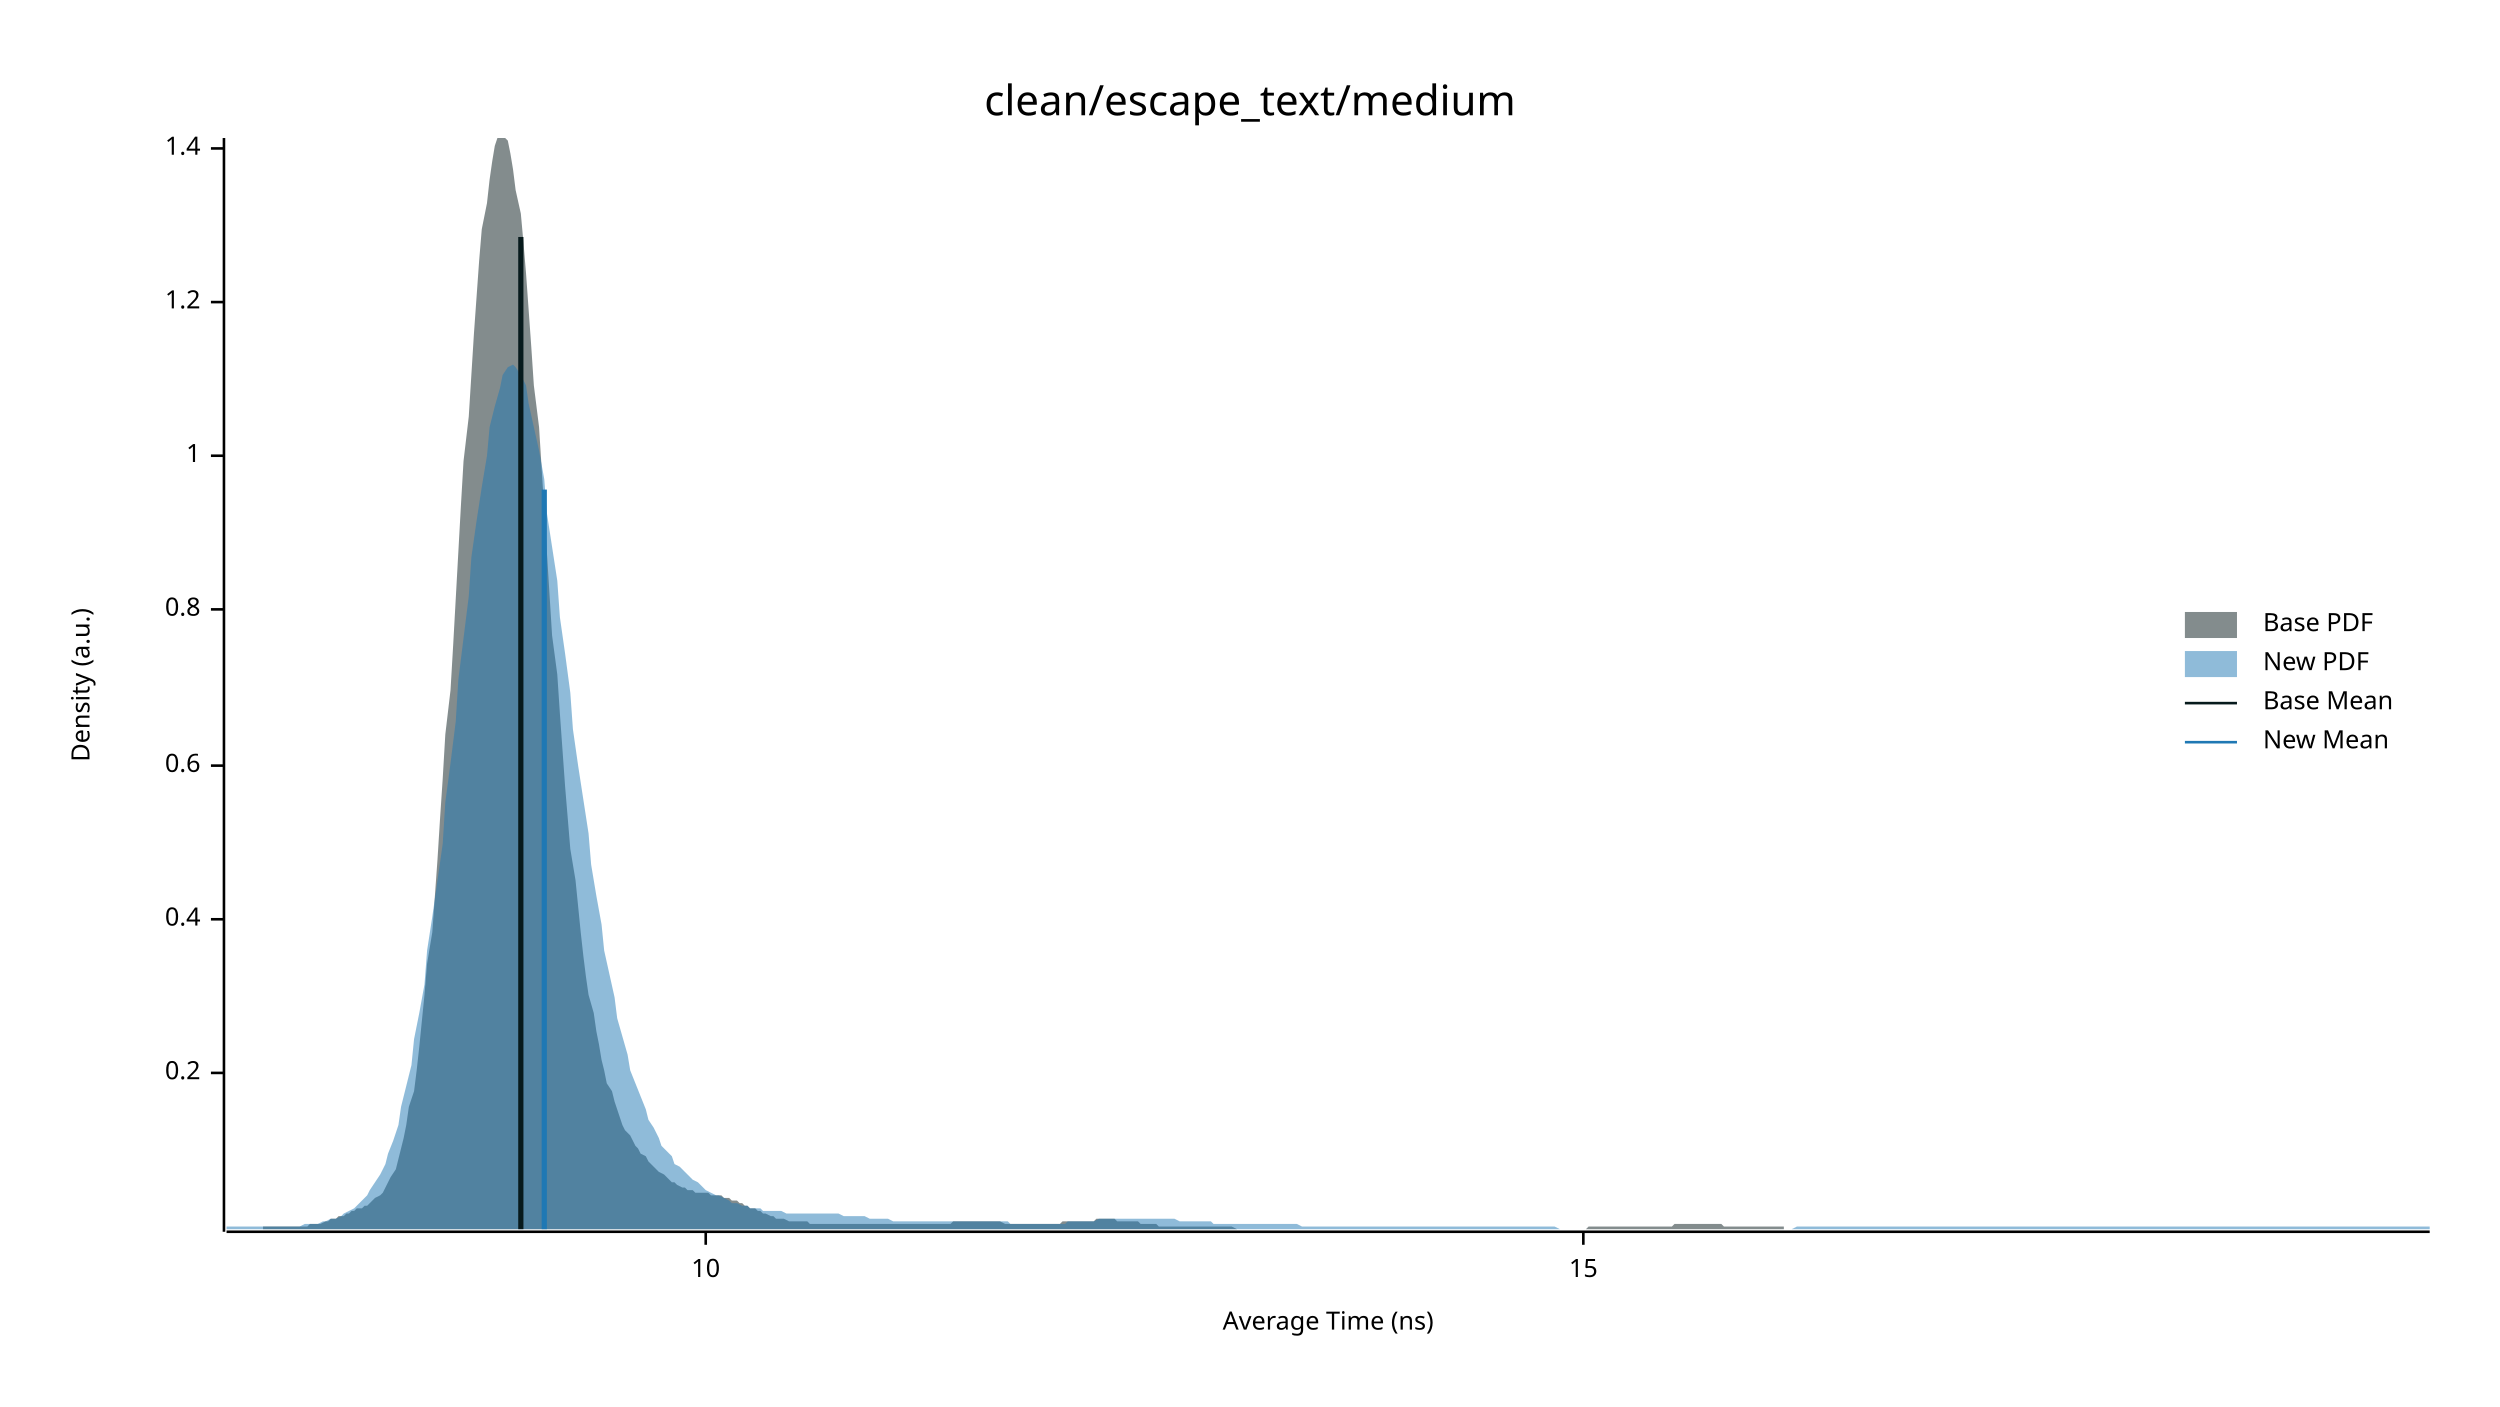
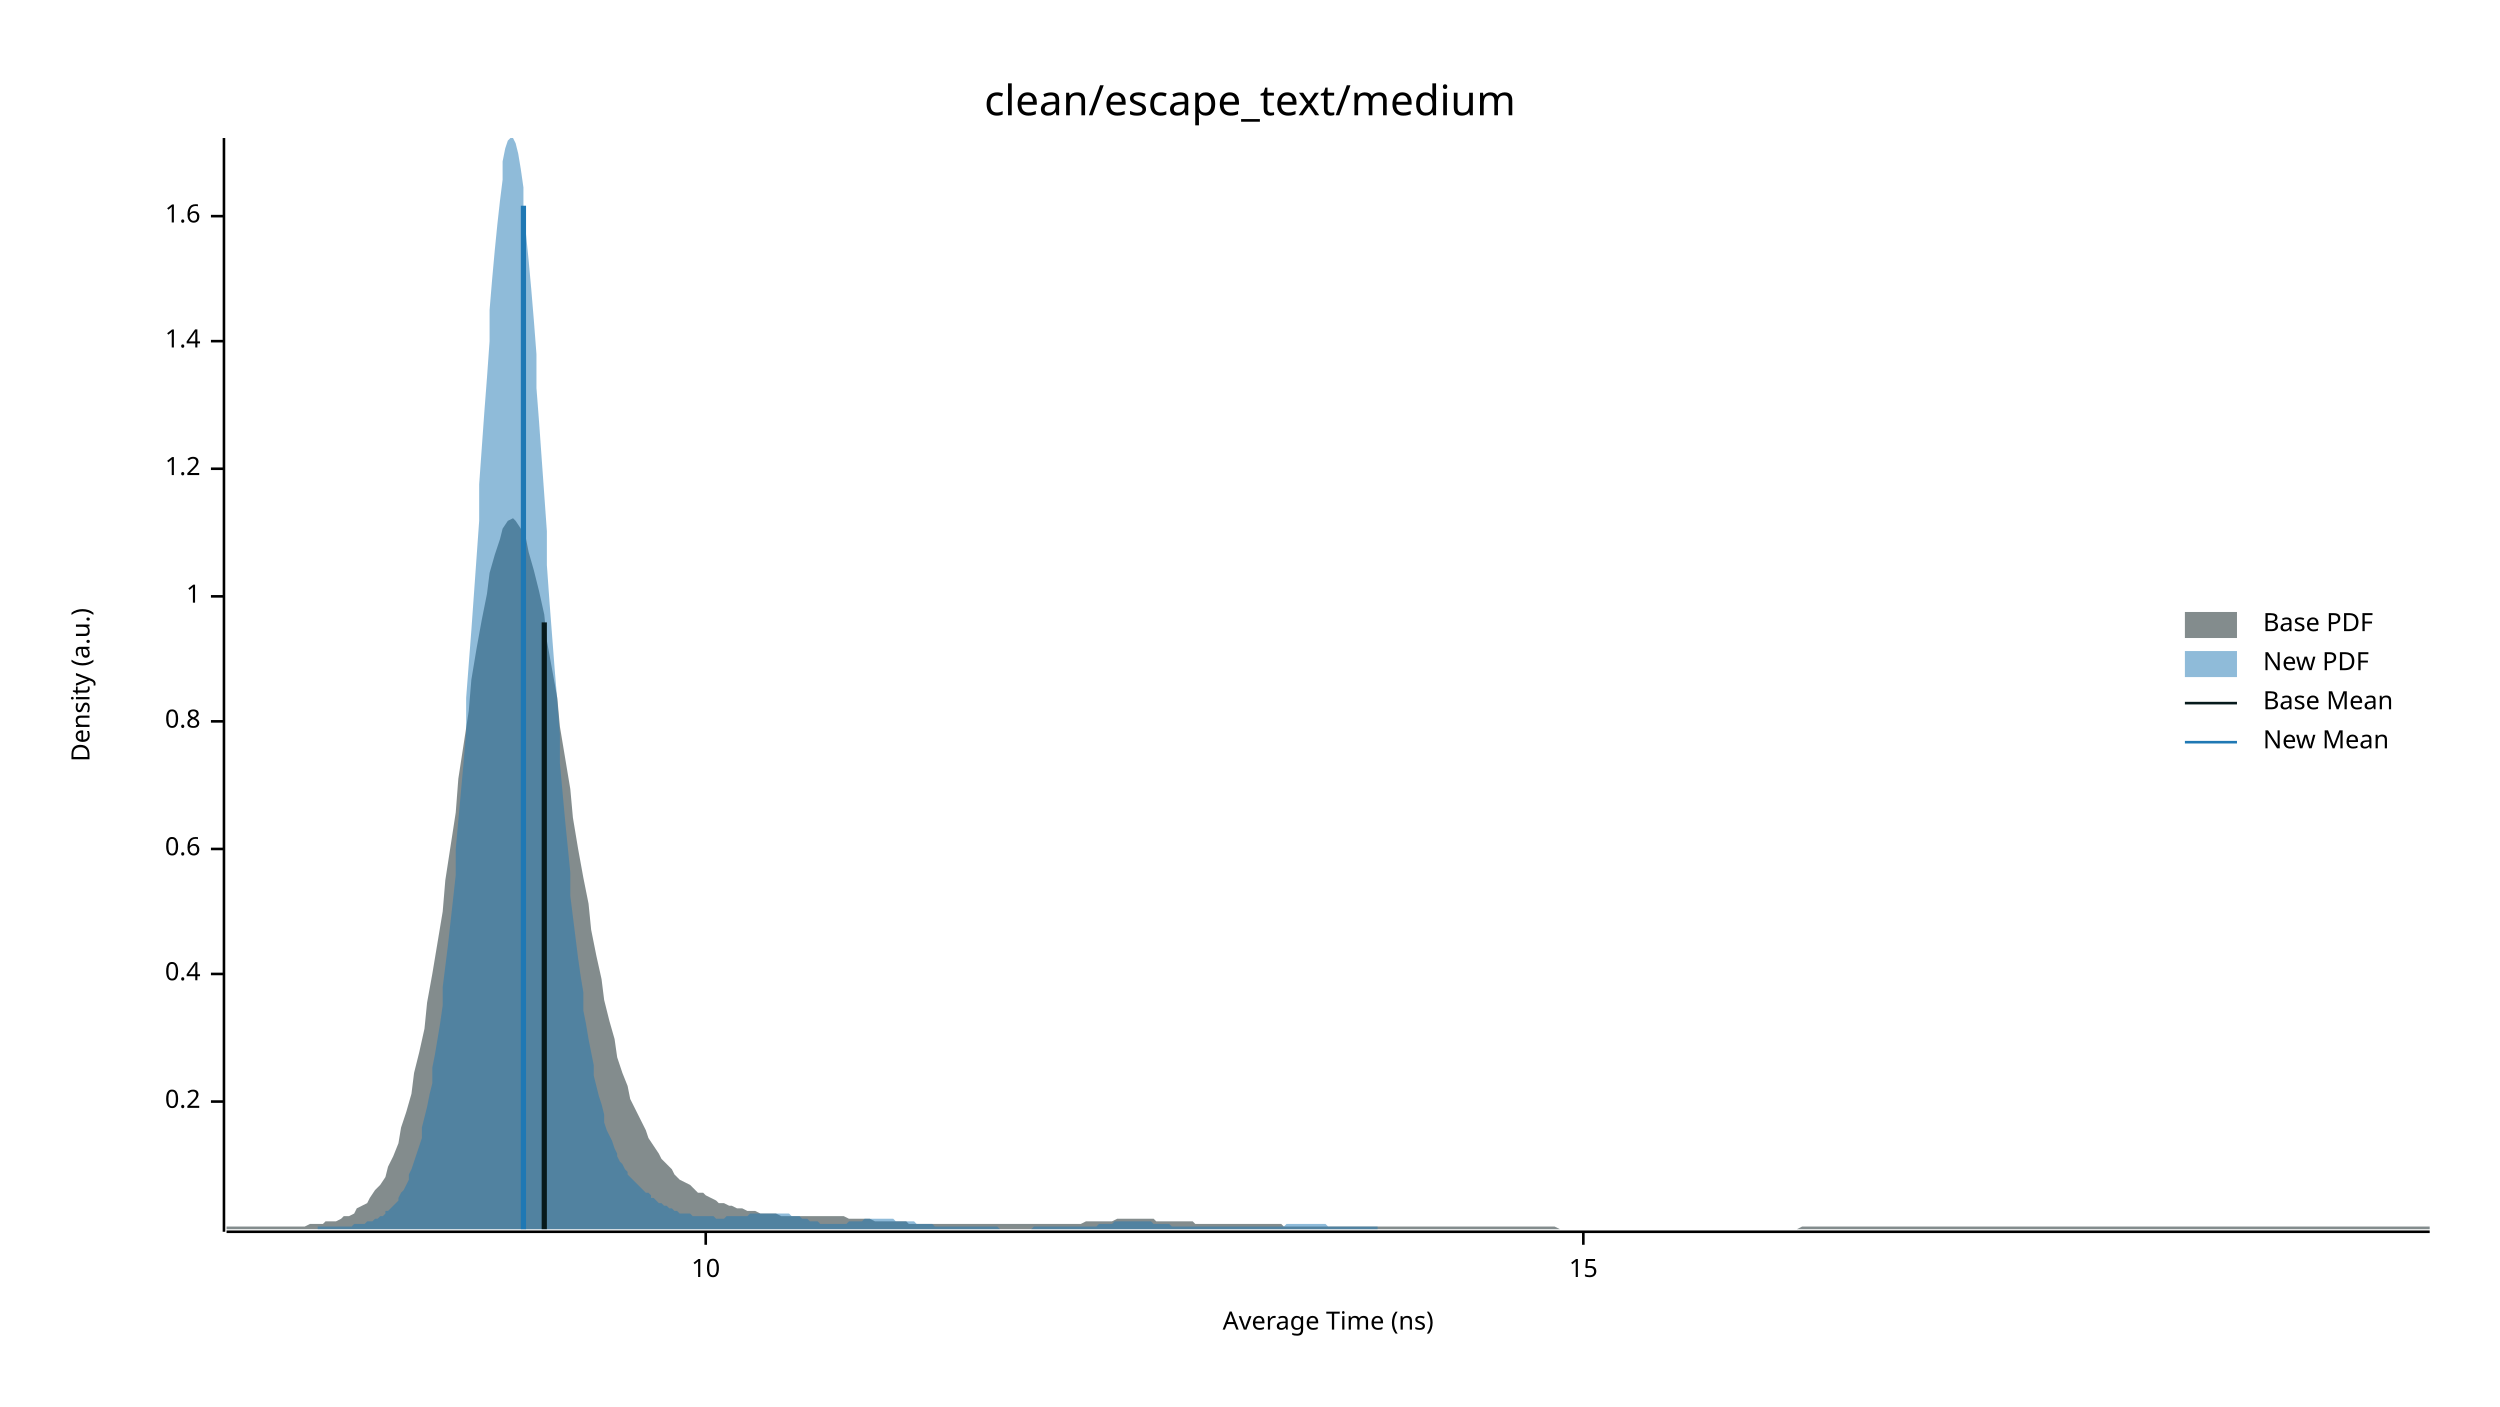
<svg xmlns="http://www.w3.org/2000/svg" width="960" height="540" viewBox="0 0 960 540">
  <text x="480" y="32" dy="0.76em" text-anchor="middle" font-family="sans-serif" font-size="16.129" opacity="1" fill="#000000">
clean/escape_text/medium
</text>
  <text x="27" y="263" dy="0.76em" text-anchor="middle" font-family="sans-serif" font-size="9.677" opacity="1" fill="#000000" transform="rotate(270, 27, 263)">
Density (a.u.)
</text>
  <text x="510" y="513" dy="-0.5ex" text-anchor="middle" font-family="sans-serif" font-size="9.677" opacity="1" fill="#000000">
Average Time (ns)
</text>
  <polyline fill="none" opacity="1" stroke="#000000" stroke-width="1" points="86,53 86,473 " />
-   <text x="77" y="412" dy="0.5ex" text-anchor="end" font-family="sans-serif" font-size="9.677" opacity="1" fill="#000000">
+   <text x="77" y="423" dy="0.5ex" text-anchor="end" font-family="sans-serif" font-size="9.677" opacity="1" fill="#000000">
0.2
</text>
-   <polyline fill="none" opacity="1" stroke="#000000" stroke-width="1" points="81,412 86,412 " />
-   <text x="77" y="353" dy="0.5ex" text-anchor="end" font-family="sans-serif" font-size="9.677" opacity="1" fill="#000000">
+   <polyline fill="none" opacity="1" stroke="#000000" stroke-width="1" points="81,423 86,423 " />
+   <text x="77" y="374" dy="0.5ex" text-anchor="end" font-family="sans-serif" font-size="9.677" opacity="1" fill="#000000">
0.4
</text>
-   <polyline fill="none" opacity="1" stroke="#000000" stroke-width="1" points="81,353 86,353 " />
-   <text x="77" y="294" dy="0.5ex" text-anchor="end" font-family="sans-serif" font-size="9.677" opacity="1" fill="#000000">
+   <polyline fill="none" opacity="1" stroke="#000000" stroke-width="1" points="81,374 86,374 " />
+   <text x="77" y="326" dy="0.5ex" text-anchor="end" font-family="sans-serif" font-size="9.677" opacity="1" fill="#000000">
0.6
</text>
-   <polyline fill="none" opacity="1" stroke="#000000" stroke-width="1" points="81,294 86,294 " />
-   <text x="77" y="234" dy="0.5ex" text-anchor="end" font-family="sans-serif" font-size="9.677" opacity="1" fill="#000000">
+   <polyline fill="none" opacity="1" stroke="#000000" stroke-width="1" points="81,326 86,326 " />
+   <text x="77" y="277" dy="0.5ex" text-anchor="end" font-family="sans-serif" font-size="9.677" opacity="1" fill="#000000">
0.8
</text>
-   <polyline fill="none" opacity="1" stroke="#000000" stroke-width="1" points="81,234 86,234 " />
-   <text x="77" y="175" dy="0.5ex" text-anchor="end" font-family="sans-serif" font-size="9.677" opacity="1" fill="#000000">
+   <polyline fill="none" opacity="1" stroke="#000000" stroke-width="1" points="81,277 86,277 " />
+   <text x="77" y="229" dy="0.5ex" text-anchor="end" font-family="sans-serif" font-size="9.677" opacity="1" fill="#000000">
1
</text>
-   <polyline fill="none" opacity="1" stroke="#000000" stroke-width="1" points="81,175 86,175 " />
-   <text x="77" y="116" dy="0.5ex" text-anchor="end" font-family="sans-serif" font-size="9.677" opacity="1" fill="#000000">
+   <polyline fill="none" opacity="1" stroke="#000000" stroke-width="1" points="81,229 86,229 " />
+   <text x="77" y="180" dy="0.5ex" text-anchor="end" font-family="sans-serif" font-size="9.677" opacity="1" fill="#000000">
1.2
</text>
-   <polyline fill="none" opacity="1" stroke="#000000" stroke-width="1" points="81,116 86,116 " />
-   <text x="77" y="57" dy="0.5ex" text-anchor="end" font-family="sans-serif" font-size="9.677" opacity="1" fill="#000000">
+   <polyline fill="none" opacity="1" stroke="#000000" stroke-width="1" points="81,180 86,180 " />
+   <text x="77" y="131" dy="0.5ex" text-anchor="end" font-family="sans-serif" font-size="9.677" opacity="1" fill="#000000">
1.4
</text>
-   <polyline fill="none" opacity="1" stroke="#000000" stroke-width="1" points="81,57 86,57 " />
+   <polyline fill="none" opacity="1" stroke="#000000" stroke-width="1" points="81,131 86,131 " />
+   <text x="77" y="83" dy="0.5ex" text-anchor="end" font-family="sans-serif" font-size="9.677" opacity="1" fill="#000000">
+ 1.6
+ </text>
+   <polyline fill="none" opacity="1" stroke="#000000" stroke-width="1" points="81,83 86,83 " />
  <polyline fill="none" opacity="1" stroke="#000000" stroke-width="1" points="87,473 933,473 " />
  <text x="271" y="483" dy="0.76em" text-anchor="middle" font-family="sans-serif" font-size="9.677" opacity="1" fill="#000000">
10
</text>
  <polyline fill="none" opacity="1" stroke="#000000" stroke-width="1" points="271,473 271,478 " />
  <text x="608" y="483" dy="0.76em" text-anchor="middle" font-family="sans-serif" font-size="9.677" opacity="1" fill="#000000">
15
</text>
  <polyline fill="none" opacity="1" stroke="#000000" stroke-width="1" points="608,473 608,478 " />
-   <polygon opacity="0.5" fill="#071A1C" points="101,471 102,471 104,471 105,471 106,471 107,471 108,471 109,471 111,471 112,471 113,471 114,471 115,471 116,471 118,471 119,470 120,470 121,470 122,470 123,470 125,469 126,469 127,468 128,468 129,468 130,467 132,467 133,466 134,466 135,465 136,465 137,464 139,464 140,463 141,463 142,462 143,461 144,460 146,459 147,458 148,456 149,454 150,452 152,449 153,445 154,441 155,437 156,432 157,425 159,419 160,411 161,402 162,392 163,382 164,370 166,358 167,344 168,330 169,314 170,299 171,282 173,265 174,248 175,230 176,212 177,194 178,177 180,160 181,144 182,128 183,114 184,100 185,88 187,78 188,69 189,62 190,56 191,53 192,53 194,53 195,54 196,59 197,65 198,73 200,82 201,93 202,105 203,119 204,133 205,148 207,164 208,180 209,196 210,212 211,228 212,244 214,259 215,274 216,288 217,302 218,314 219,326 221,338 222,348 223,358 224,367 225,375 226,382 228,389 229,396 230,401 231,407 232,411 233,416 235,419 236,423 237,426 238,429 239,432 240,434 242,436 243,438 244,440 245,441 246,443 248,444 249,446 250,447 251,448 252,449 253,450 255,451 256,452 257,453 258,454 259,454 260,455 262,456 263,456 264,457 265,457 266,457 267,458 269,458 270,458 271,458 272,458 273,459 274,459 276,459 277,459 278,460 279,460 280,460 281,461 283,461 284,462 285,462 286,463 287,463 288,464 290,464 291,465 292,465 293,466 294,466 296,467 297,467 298,468 299,468 300,468 301,468 303,469 304,469 305,469 306,469 307,469 308,469 310,469 311,470 312,470 313,470 314,470 315,470 317,470 318,470 319,470 320,470 321,470 322,470 324,470 325,470 326,470 327,470 328,470 329,470 331,470 332,470 333,470 334,470 335,470 336,470 338,470 339,470 340,470 341,470 342,470 344,470 345,470 346,470 347,470 348,470 349,470 351,470 352,470 353,470 354,470 355,470 356,470 358,470 359,470 360,470 361,470 362,470 363,470 365,470 366,469 367,469 368,469 369,469 370,469 372,469 373,469 374,469 375,469 376,469 377,469 379,469 380,469 381,469 382,469 383,469 384,469 386,470 387,470 388,470 389,470 390,470 392,470 393,470 394,470 395,470 396,470 397,470 399,470 400,470 401,470 402,470 403,470 404,470 406,470 407,470 408,469 409,469 410,469 411,469 413,469 414,469 415,469 416,469 417,469 418,469 420,469 421,468 422,468 423,468 424,468 425,468 427,468 428,468 429,469 430,469 431,469 432,469 434,469 435,469 436,469 437,469 438,470 440,470 441,470 442,470 443,470 444,470 445,471 447,471 448,471 449,471 450,471 451,471 452,471 454,471 455,471 456,471 457,471 458,471 459,471 461,471 462,471 463,471 464,471 465,471 466,471 468,471 469,471 470,471 471,471 472,471 473,471 475,472 476,472 477,472 478,472 479,472 480,472 482,472 483,472 484,472 485,472 486,472 487,472 489,472 490,472 491,472 492,472 493,472 495,472 496,472 497,472 498,472 499,472 500,472 502,472 503,472 504,472 505,472 506,472 507,472 509,472 510,472 511,472 512,472 513,472 514,472 516,472 517,472 518,472 519,472 520,472 521,472 523,472 524,472 525,472 526,472 527,472 528,472 530,472 531,472 532,472 533,472 534,472 535,472 537,472 538,472 539,472 540,472 541,472 543,472 544,472 545,472 546,472 547,472 548,472 550,472 551,472 552,472 553,472 554,472 555,472 557,472 558,472 559,472 560,472 561,472 562,472 564,472 565,472 566,472 567,472 568,472 569,472 571,472 572,472 573,472 574,472 575,472 576,472 578,472 579,472 580,472 581,472 582,472 583,472 585,472 586,472 587,472 588,472 589,472 591,472 592,472 593,472 594,472 595,472 596,472 598,472 599,472 600,472 601,472 602,472 603,472 605,472 606,472 607,472 608,472 609,472 610,471 612,471 613,471 614,471 615,471 616,471 617,471 619,471 620,471 621,471 622,471 623,471 624,471 626,471 627,471 628,471 629,471 630,471 631,471 633,471 634,471 635,471 636,471 637,471 639,471 640,471 641,471 642,471 643,470 644,470 646,470 647,470 648,470 649,470 650,470 651,470 653,470 654,470 655,470 656,470 657,470 658,470 660,470 661,470 662,471 663,471 664,471 665,471 667,471 668,471 669,471 670,471 671,471 672,471 674,471 675,471 676,471 677,471 678,471 679,471 681,471 682,471 683,471 684,471 685,471 685,472 101,472 " />
-   <polygon opacity="0.5" fill="#1F78B4" points="87,471 88,471 90,471 92,471 93,471 95,471 97,471 98,471 100,471 102,471 103,471 105,471 107,471 109,471 110,471 112,471 114,471 115,471 117,470 119,470 120,470 122,470 124,469 125,469 127,468 129,468 131,467 132,466 134,465 136,464 137,463 139,461 141,459 142,457 144,454 146,451 148,447 149,443 151,438 153,432 154,425 156,417 158,409 159,399 161,389 163,378 164,365 166,352 168,338 170,324 171,308 173,293 175,277 176,261 178,245 180,229 181,214 183,200 185,187 187,175 188,164 190,156 192,149 193,144 195,141 197,140 198,141 200,144 202,148 203,155 205,164 207,173 209,184 210,197 212,210 214,223 215,237 217,251 219,266 220,280 222,294 224,307 226,320 227,332 229,344 231,355 232,365 234,374 236,383 237,391 239,398 241,405 242,411 244,416 246,421 248,426 249,430 251,433 253,437 254,440 256,442 258,444 259,447 261,448 263,450 265,452 266,453 268,454 270,456 271,457 273,458 275,459 276,459 278,460 280,461 281,462 283,462 285,463 287,463 288,464 290,464 292,464 293,465 295,465 297,465 298,465 300,465 302,466 304,466 305,466 307,466 309,466 310,466 312,466 314,466 315,466 317,466 319,466 320,466 322,466 324,467 326,467 327,467 329,467 331,467 332,467 334,468 336,468 337,468 339,468 341,468 343,469 344,469 346,469 348,469 349,469 351,469 353,469 354,469 356,469 358,469 359,469 361,469 363,469 365,469 366,469 368,469 370,469 371,469 373,469 375,469 376,469 378,469 380,469 381,469 383,469 385,469 387,469 388,470 390,470 392,470 393,470 395,470 397,470 398,470 400,470 402,470 404,470 405,470 407,470 409,470 410,469 412,469 414,469 415,469 417,469 419,469 420,469 422,468 424,468 426,468 427,468 429,468 431,468 432,468 434,468 436,468 437,468 439,468 441,468 443,468 444,468 446,468 448,468 449,468 451,468 453,469 454,469 456,469 458,469 459,469 461,469 463,469 465,469 466,470 468,470 470,470 471,470 473,470 475,470 476,470 478,470 480,470 482,470 483,470 485,470 487,470 488,470 490,470 492,470 493,470 495,470 497,470 498,470 500,471 502,471 504,471 505,471 507,471 509,471 510,471 512,471 514,471 515,471 517,471 519,471 521,471 522,471 524,471 526,471 527,471 529,471 531,471 532,471 534,471 536,471 537,471 539,471 541,471 543,471 544,471 546,471 548,471 549,471 551,471 553,471 554,471 556,471 558,471 560,471 561,471 563,471 565,471 566,471 568,471 570,471 571,471 573,471 575,471 576,471 578,471 580,471 582,471 583,471 585,471 587,471 588,471 590,471 592,471 593,471 595,471 597,471 599,472 600,472 602,472 604,472 605,472 607,472 609,472 610,472 612,472 614,472 615,472 617,472 619,472 621,472 622,472 624,472 626,472 627,472 629,472 631,472 632,472 634,472 636,472 638,472 639,472 641,472 643,472 644,472 646,472 648,472 649,472 651,472 653,472 654,472 656,472 658,472 660,472 661,472 663,472 665,472 666,472 668,472 670,472 671,472 673,472 675,472 676,472 678,472 680,472 682,472 683,472 685,472 687,472 688,472 690,471 692,471 693,471 695,471 697,471 699,471 700,471 702,471 704,471 705,471 707,471 709,471 710,471 712,471 714,471 715,471 717,471 719,471 721,471 722,471 724,471 726,471 727,471 729,471 731,471 732,471 734,471 736,471 738,471 739,471 741,471 743,471 744,471 746,471 748,471 749,471 751,471 753,471 754,471 756,471 758,471 760,471 761,471 763,471 765,471 766,471 768,471 770,471 771,471 773,471 775,471 777,471 778,471 780,471 782,471 783,471 785,471 787,471 788,471 790,471 792,471 793,471 795,471 797,471 799,471 800,471 802,471 804,471 805,471 807,471 809,471 810,471 812,471 814,471 816,471 817,471 819,471 821,471 822,471 824,471 826,471 827,471 829,471 831,471 832,471 834,471 836,471 838,471 839,471 841,471 843,471 844,471 846,471 848,471 849,471 851,471 853,471 855,471 856,471 858,471 860,471 861,471 863,471 865,471 866,471 868,471 870,471 871,471 873,471 875,471 877,471 878,471 880,471 882,471 883,471 885,471 887,471 888,471 890,471 892,471 894,471 895,471 897,471 899,471 900,471 902,471 904,471 905,471 907,471 909,471 910,471 912,471 914,471 916,471 917,471 919,471 921,471 922,471 924,471 926,471 927,471 929,471 931,471 933,471 933,472 87,472 " />
-   <polyline fill="none" opacity="1" stroke="#071A1C" stroke-width="2" points="200,472 200,91 " />
-   <polyline fill="none" opacity="1" stroke="#1F78B4" stroke-width="2" points="209,472 209,188 " />
+   <polygon opacity="0.5" fill="#071A1C" points="87,471 88,471 90,471 92,471 93,471 95,471 97,471 98,471 100,471 102,471 103,471 105,471 107,471 109,471 110,471 112,471 114,471 115,471 117,471 119,470 120,470 122,470 124,470 125,469 127,469 129,469 131,468 132,467 134,467 136,466 137,464 139,463 141,462 142,460 144,457 146,455 148,452 149,448 151,444 153,439 154,433 156,427 158,420 159,412 161,404 163,395 164,385 166,374 168,362 170,350 171,338 173,325 175,312 176,299 178,286 180,273 181,261 183,249 185,238 187,228 188,220 190,213 192,207 193,203 195,200 197,199 198,200 200,203 202,207 203,212 205,219 207,227 209,236 210,246 212,257 214,268 215,279 217,291 219,303 220,314 222,326 224,337 226,347 227,357 229,367 231,376 232,384 234,392 236,399 237,406 239,412 241,417 242,422 244,426 246,430 248,434 249,437 251,440 253,443 254,445 256,447 258,449 259,451 261,453 263,454 265,455 266,456 268,458 270,458 271,459 273,460 275,461 276,462 278,462 280,463 281,463 283,464 285,464 287,465 288,465 290,465 292,466 293,466 295,466 297,466 298,466 300,467 302,467 304,467 305,467 307,467 309,467 310,467 312,467 314,467 315,467 317,467 319,467 320,467 322,467 324,467 326,468 327,468 329,468 331,468 332,468 334,468 336,469 337,469 339,469 341,469 343,469 344,469 346,469 348,469 349,470 351,470 353,470 354,470 356,470 358,470 359,470 361,470 363,470 365,470 366,470 368,470 370,470 371,470 373,470 375,470 376,470 378,470 380,470 381,470 383,470 385,470 387,470 388,470 390,470 392,470 393,470 395,470 397,470 398,470 400,470 402,470 404,470 405,470 407,470 409,470 410,470 412,470 414,470 415,470 417,469 419,469 420,469 422,469 424,469 426,469 427,469 429,468 431,468 432,468 434,468 436,468 437,468 439,468 441,468 443,468 444,469 446,469 448,469 449,469 451,469 453,469 454,469 456,469 458,469 459,470 461,470 463,470 465,470 466,470 468,470 470,470 471,470 473,470 475,470 476,470 478,470 480,470 482,470 483,470 485,470 487,470 488,470 490,470 492,470 493,471 495,471 497,471 498,471 500,471 502,471 504,471 505,471 507,471 509,471 510,471 512,471 514,471 515,471 517,471 519,471 521,471 522,471 524,471 526,471 527,471 529,471 531,471 532,471 534,471 536,471 537,471 539,471 541,471 543,471 544,471 546,471 548,471 549,471 551,471 553,471 554,471 556,471 558,471 560,471 561,471 563,471 565,471 566,471 568,471 570,471 571,471 573,471 575,471 576,471 578,471 580,471 582,471 583,471 585,471 587,471 588,471 590,471 592,471 593,471 595,471 597,471 599,472 600,472 602,472 604,472 605,472 607,472 609,472 610,472 612,472 614,472 615,472 617,472 619,472 621,472 622,472 624,472 626,472 627,472 629,472 631,472 632,472 634,472 636,472 638,472 639,472 641,472 643,472 644,472 646,472 648,472 649,472 651,472 653,472 654,472 656,472 658,472 660,472 661,472 663,472 665,472 666,472 668,472 670,472 671,472 673,472 675,472 676,472 678,472 680,472 682,472 683,472 685,472 687,472 688,472 690,472 692,471 693,471 695,471 697,471 699,471 700,471 702,471 704,471 705,471 707,471 709,471 710,471 712,471 714,471 715,471 717,471 719,471 721,471 722,471 724,471 726,471 727,471 729,471 731,471 732,471 734,471 736,471 738,471 739,471 741,471 743,471 744,471 746,471 748,471 749,471 751,471 753,471 754,471 756,471 758,471 760,471 761,471 763,471 765,471 766,471 768,471 770,471 771,471 773,471 775,471 777,471 778,471 780,471 782,471 783,471 785,471 787,471 788,471 790,471 792,471 793,471 795,471 797,471 799,471 800,471 802,471 804,471 805,471 807,471 809,471 810,471 812,471 814,471 816,471 817,471 819,471 821,471 822,471 824,471 826,471 827,471 829,471 831,471 832,471 834,471 836,471 838,471 839,471 841,471 843,471 844,471 846,471 848,471 849,471 851,471 853,471 855,471 856,471 858,471 860,471 861,471 863,471 865,471 866,471 868,471 870,471 871,471 873,471 875,471 877,471 878,471 880,471 882,471 883,471 885,471 887,471 888,471 890,471 892,471 894,471 895,471 897,471 899,471 900,471 902,471 904,471 905,471 907,471 909,471 910,471 912,471 914,471 916,471 917,471 919,471 921,471 922,471 924,471 926,471 927,471 929,471 931,471 933,471 933,472 87,472 " />
+   <polygon opacity="0.5" fill="#1F78B4" points="122,471 122,471 123,471 124,471 125,471 126,471 126,471 127,471 128,471 129,471 130,471 131,471 131,471 132,471 133,471 134,471 135,471 135,471 136,470 137,470 138,470 139,470 140,470 140,470 141,469 142,469 143,469 144,468 144,468 145,468 146,467 147,467 148,466 148,465 149,465 150,464 151,463 152,462 153,461 153,460 154,458 155,457 156,455 157,453 157,451 158,449 159,446 160,443 161,440 162,437 162,433 163,429 164,425 165,420 166,416 166,410 167,405 168,399 169,393 170,386 170,379 171,371 172,363 173,354 174,345 175,336 175,326 176,315 177,304 178,293 179,281 179,268 180,255 181,242 182,228 183,214 184,200 184,186 185,172 186,158 187,145 188,131 188,119 189,107 190,96 191,86 192,77 193,69 193,62 194,57 195,54 196,53 197,53 197,53 198,55 199,59 200,65 201,72 201,80 202,90 203,100 204,111 205,123 206,136 206,149 207,162 208,176 209,190 210,204 210,217 211,231 212,244 213,257 214,269 215,282 215,293 216,304 217,315 218,325 219,335 219,344 220,352 221,360 222,368 223,375 224,381 224,388 225,393 226,399 227,404 228,409 228,413 229,417 230,421 231,424 232,428 232,431 233,434 234,436 235,438 236,441 237,443 237,444 238,446 239,447 240,449 241,450 241,451 242,452 243,453 244,454 245,455 246,456 246,456 247,457 248,458 249,458 250,459 250,460 251,460 252,461 253,462 254,462 255,463 255,463 256,463 257,464 258,464 259,465 259,465 260,465 261,466 262,466 263,466 263,466 264,466 265,466 266,467 267,467 268,467 268,467 269,467 270,467 271,467 272,467 272,467 273,467 274,467 275,468 276,468 277,468 277,468 278,468 279,467 280,467 281,467 281,467 282,467 283,467 284,467 285,467 285,467 286,467 287,467 288,466 289,466 290,466 290,466 291,466 292,466 293,466 294,466 294,466 295,466 296,466 297,466 298,466 299,466 299,466 300,466 301,466 302,466 303,466 303,466 304,467 305,467 306,467 307,467 308,468 308,468 309,468 310,468 311,469 312,469 312,469 313,469 314,469 315,470 316,470 316,470 317,470 318,470 319,470 320,470 321,470 321,470 322,470 323,470 324,470 325,470 325,470 326,469 327,469 328,469 329,469 330,469 330,469 331,469 332,468 333,468 334,468 334,468 335,468 336,468 337,468 338,468 339,468 339,468 340,468 341,468 342,468 343,468 343,468 344,469 345,469 346,469 347,469 347,469 348,469 349,469 350,469 351,469 352,470 352,470 353,470 354,470 355,470 356,470 356,470 357,470 358,470 359,471 360,471 361,471 361,471 362,471 363,471 364,471 365,471 365,471 366,471 367,471 368,471 369,471 370,471 370,471 371,471 372,471 373,471 374,471 374,471 375,471 376,471 377,471 378,471 378,471 379,471 380,471 381,471 382,471 383,471 383,471 384,472 385,472 386,472 387,472 387,472 388,472 389,472 390,472 391,472 392,472 392,472 393,472 394,472 395,472 396,472 396,472 397,471 398,471 399,471 400,471 400,471 401,471 402,471 403,471 404,471 405,471 405,471 406,471 407,471 408,471 409,471 409,471 410,471 411,471 412,471 413,471 414,471 414,471 415,471 416,471 417,471 418,471 418,471 419,471 420,471 421,471 422,470 423,470 423,470 424,470 425,470 426,470 427,470 427,470 428,469 429,469 430,469 431,469 431,469 432,469 433,469 434,469 435,469 436,469 436,469 437,469 438,469 439,469 440,469 440,469 441,469 442,469 443,470 444,470 445,470 445,470 446,470 447,470 448,470 449,470 449,470 450,471 451,471 452,471 453,471 454,471 454,471 455,471 456,471 457,471 458,471 458,471 459,471 460,471 461,471 462,471 462,471 463,471 464,471 465,471 466,471 467,471 467,471 468,471 469,471 470,471 471,471 471,471 472,471 473,471 474,471 475,471 476,471 476,471 477,471 478,471 479,471 480,471 480,471 481,471 482,471 483,471 484,471 485,471 485,471 486,471 487,471 488,471 489,471 489,471 490,471 491,471 492,471 493,471 493,471 494,470 495,470 496,470 497,470 498,470 498,470 499,470 500,470 501,470 502,470 502,470 503,470 504,470 505,470 506,470 507,470 507,470 508,470 509,470 510,471 511,471 511,471 512,471 513,471 514,471 515,471 515,471 516,471 517,471 518,471 519,471 520,471 520,471 521,471 522,471 523,471 524,471 524,471 525,471 526,471 527,471 528,471 529,471 529,472 122,472 " />
+   <polyline fill="none" opacity="1" stroke="#071A1C" stroke-width="2" points="209,472 209,239 " />
+   <polyline fill="none" opacity="1" stroke="#1F78B4" stroke-width="2" points="201,472 201,79 " />
  <text x="869" y="235" dy="0.76em" text-anchor="start" font-family="sans-serif" font-size="9.677" opacity="1" fill="#000000">
Base PDF
</text>
  <text x="869" y="250" dy="0.76em" text-anchor="start" font-family="sans-serif" font-size="9.677" opacity="1" fill="#000000">
New PDF
</text>
  <text x="869" y="265" dy="0.76em" text-anchor="start" font-family="sans-serif" font-size="9.677" opacity="1" fill="#000000">
Base Mean
</text>
  <text x="869" y="280" dy="0.76em" text-anchor="start" font-family="sans-serif" font-size="9.677" opacity="1" fill="#000000">
New Mean
</text>
  <rect x="839" y="235" width="20" height="10" opacity="0.5" fill="#071A1C" stroke="none" />
  <rect x="839" y="250" width="20" height="10" opacity="0.5" fill="#1F78B4" stroke="none" />
  <polyline fill="none" opacity="1" stroke="#071A1C" stroke-width="1" points="839,270 859,270 " />
  <polyline fill="none" opacity="1" stroke="#1F78B4" stroke-width="1" points="839,285 859,285 " />
</svg>
